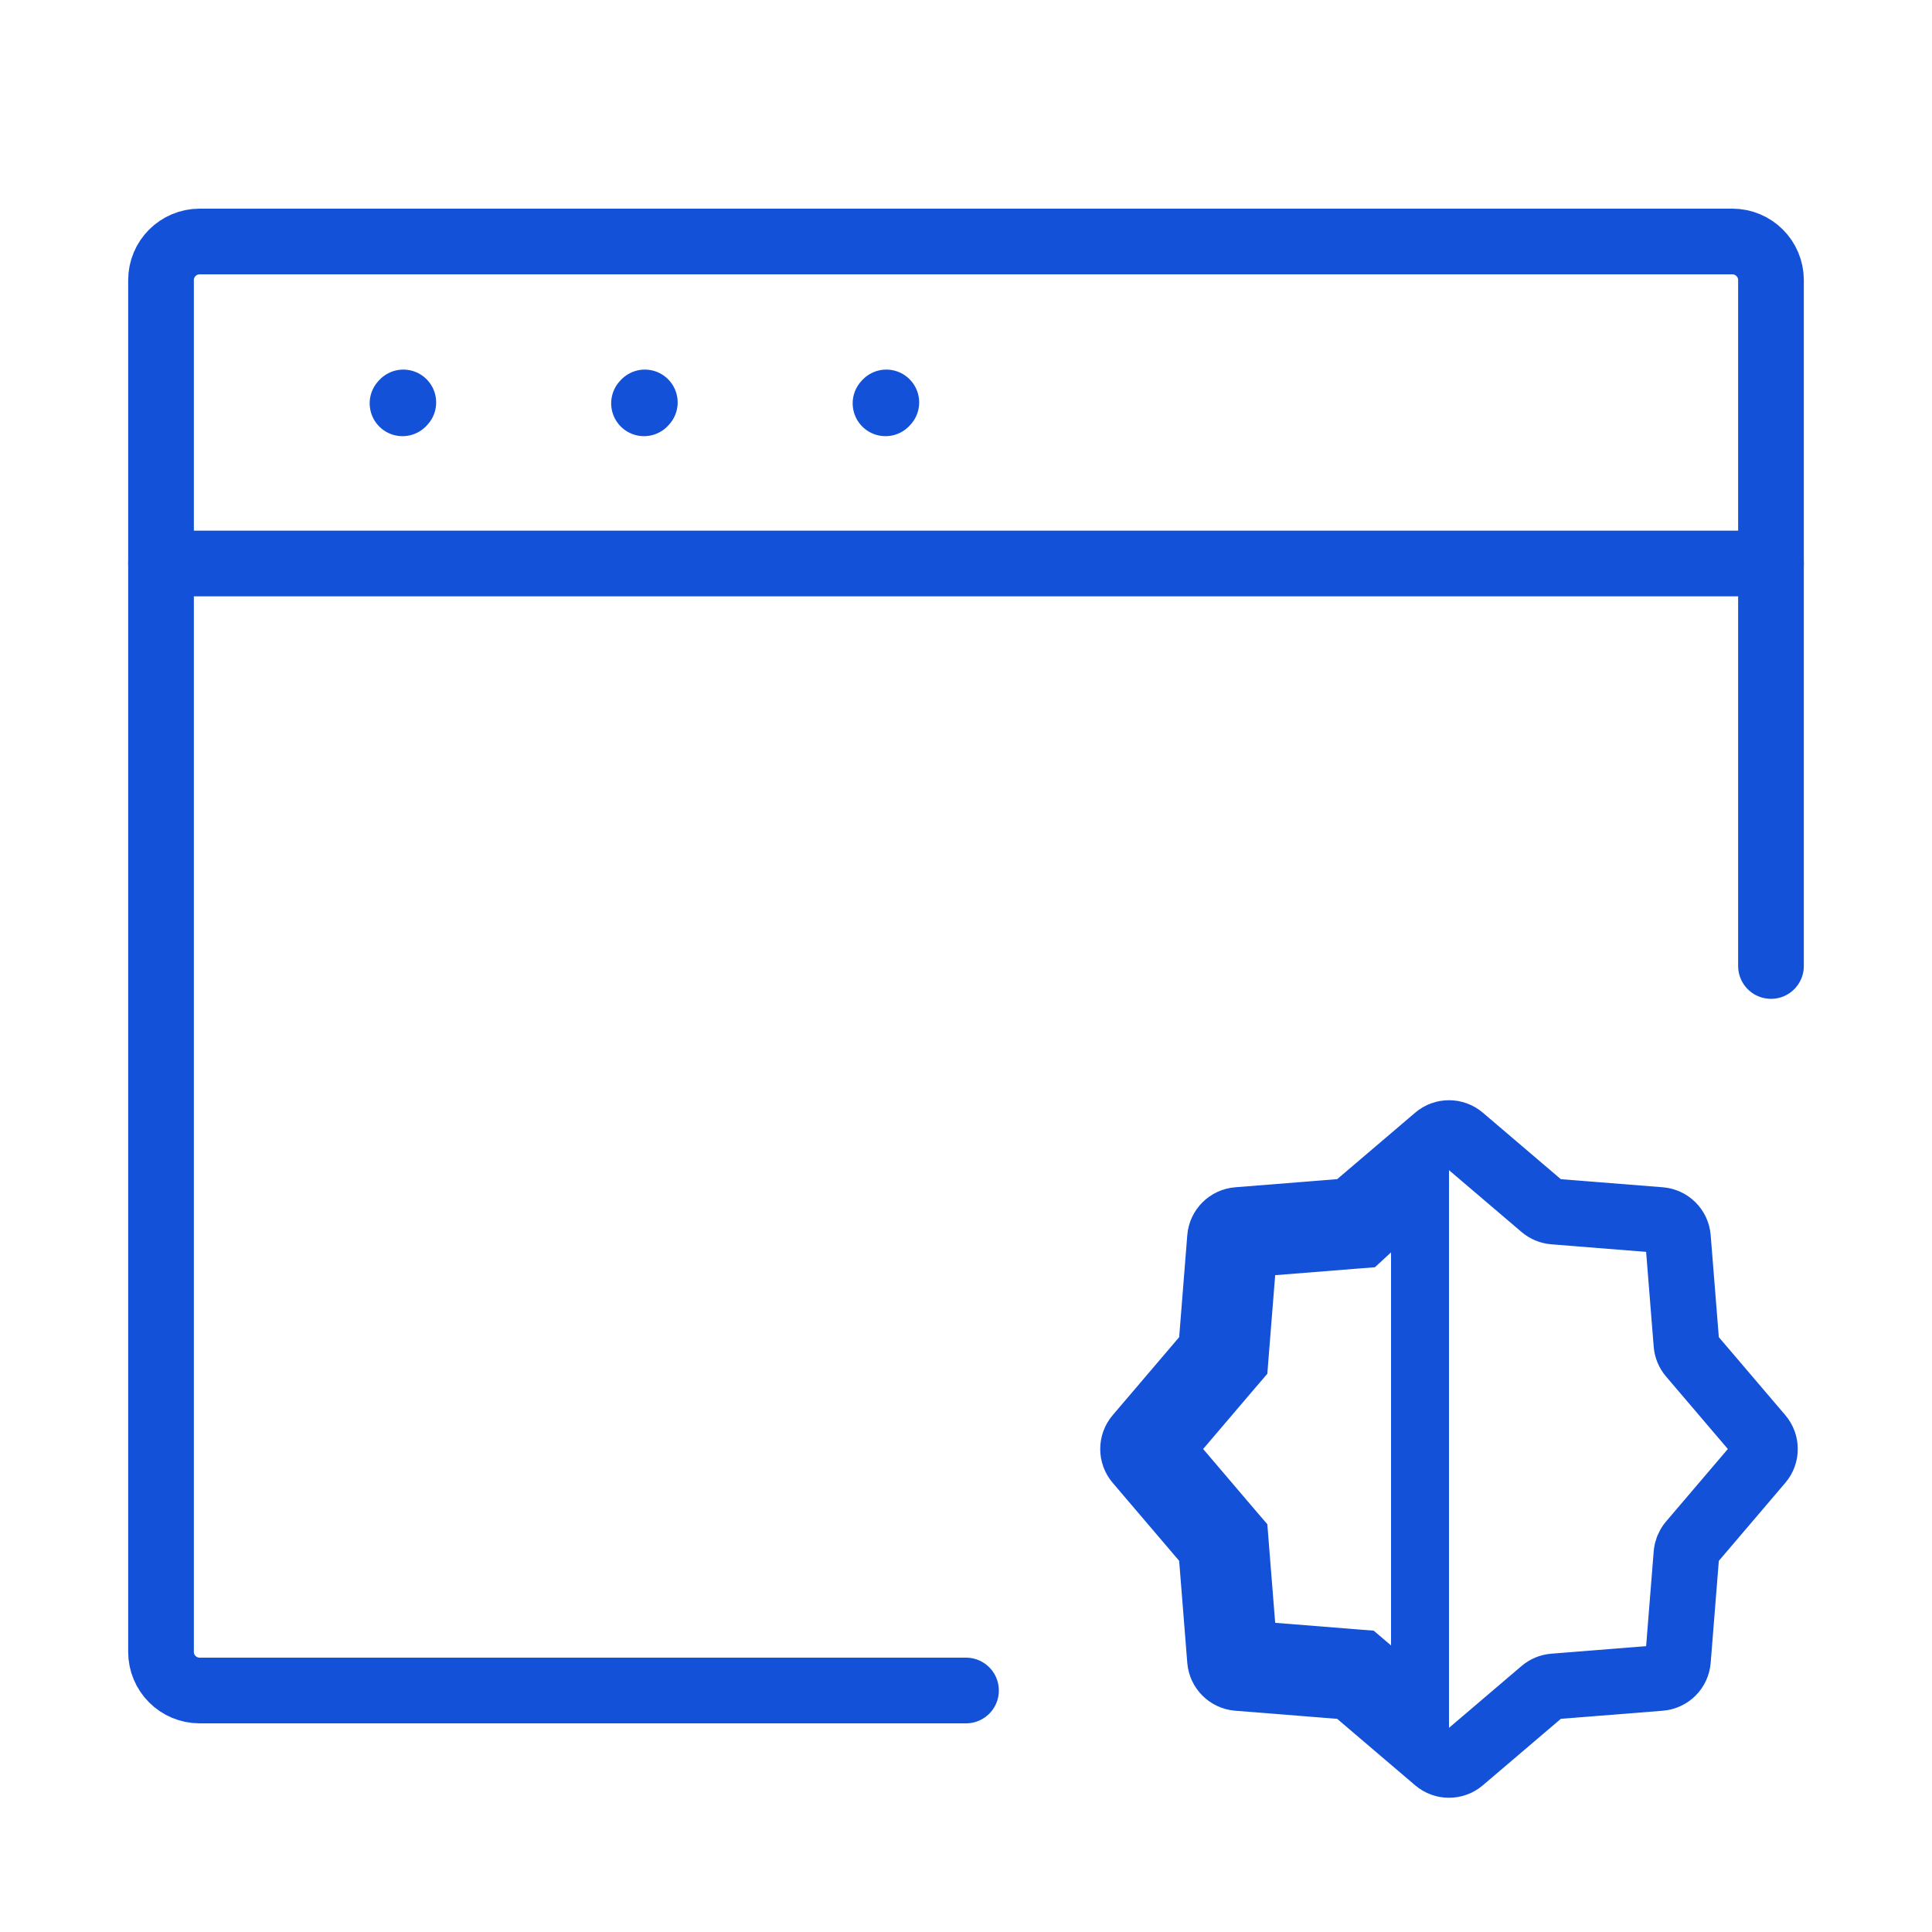
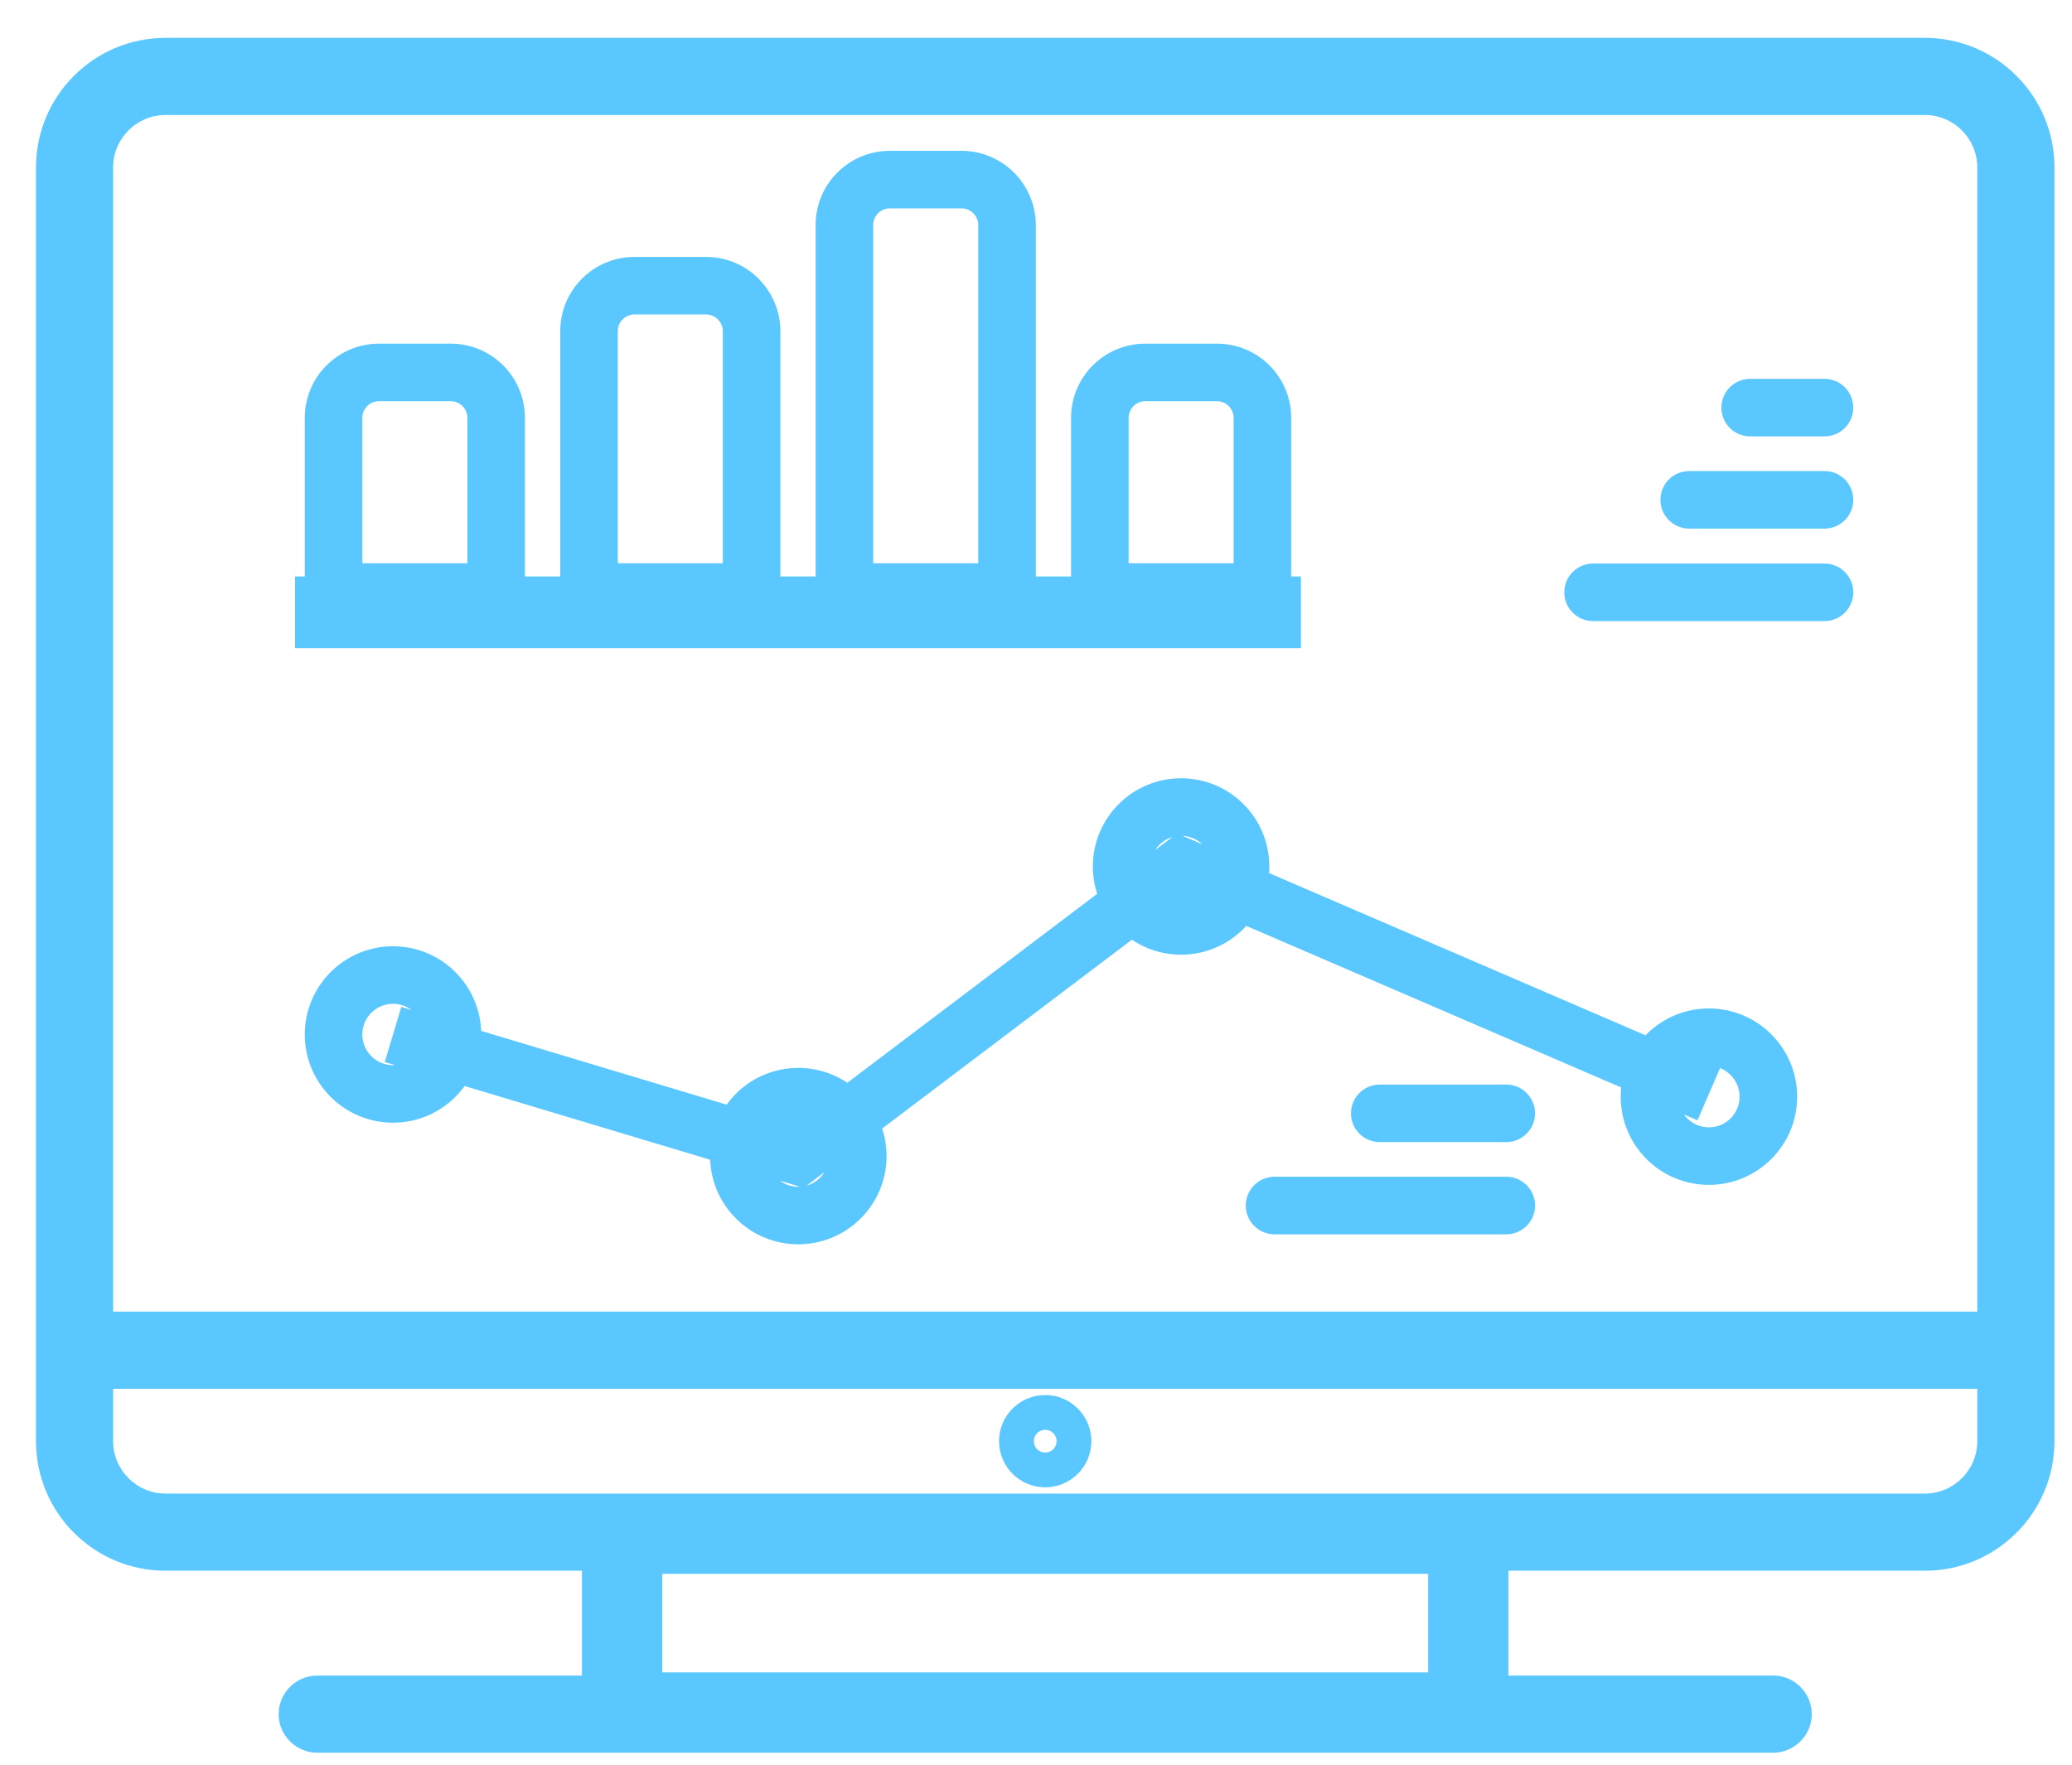
- <svg xmlns="http://www.w3.org/2000/svg" width="50" height="50" viewBox="0 0 50 50" fill="none">
-   <path d="M25 43.75H8.333H5.167C4.614 43.75 4.167 43.302 4.167 42.75V39.583V10.417V7.25C4.167 6.698 4.614 6.25 5.167 6.25H8.333H41.667H44.833C45.386 6.25 45.833 6.698 45.833 7.25V10.417V25" stroke="#1351D8" stroke-width="1.7" stroke-linecap="round" />
-   <path d="M4.167 14.583H45.833M10.417 10.438L10.438 10.415M16.667 10.438L16.688 10.415M22.917 10.438L22.938 10.415" stroke="#1351D8" stroke-width="1.7" stroke-linecap="round" stroke-linejoin="round" />
-   <path d="M37.176 29.443C37.362 29.284 37.637 29.284 37.824 29.443L39.929 31.237C40.009 31.305 40.108 31.346 40.213 31.355L42.967 31.574C43.212 31.594 43.406 31.788 43.425 32.033L43.645 34.787C43.654 34.892 43.695 34.991 43.763 35.071L45.557 37.176C45.716 37.363 45.716 37.638 45.557 37.824L43.763 39.929C43.695 40.009 43.654 40.109 43.645 40.213L43.425 42.967C43.406 43.212 43.212 43.406 42.967 43.426L40.213 43.645C40.108 43.654 40.009 43.695 39.929 43.763L37.824 45.557C37.637 45.716 37.362 45.716 37.176 45.557L35.071 43.763C34.991 43.695 34.891 43.654 34.786 43.645L32.033 43.426C31.788 43.406 31.594 43.212 31.574 42.967L31.342 40.052L29.443 37.824C29.284 37.638 29.284 37.363 29.443 37.176L31.237 35.071C31.305 34.991 31.346 34.892 31.355 34.787L31.574 32.033C31.594 31.788 31.788 31.594 32.033 31.574L34.786 31.355C34.891 31.346 34.991 31.305 35.071 31.237L37.176 29.443Z" stroke="#1351D8" stroke-width="1.7" />
-   <path d="M35.434 43.087L35.25 42.93L35.008 42.911L32.305 42.695L32.089 39.992L32.07 39.75L31.912 39.566L30.152 37.5L31.912 35.434L32.07 35.25L32.089 35.008L32.305 32.305L35.008 32.089L35.265 32.069L35.455 31.894L36.75 30.706L36.75 44.209L35.434 43.087Z" stroke="#1351D8" stroke-width="1.5" />
+ <svg xmlns="http://www.w3.org/2000/svg" width="54" height="46" viewBox="0 0 54 46" fill="none">
+   <path d="M2.198 34.94H1.448V35.69H2.198V34.94ZM52.282 34.94V35.69H53.032V34.94H52.282ZM16.51 40.276V39.526H15.76V40.276H16.51ZM37.97 40.276H38.72V39.526H37.97V40.276ZM37.97 44.344V45.094H38.72V44.344H37.97ZM16.51 44.344H15.76V45.094H16.51V44.344ZM16.428 44.426H15.678V45.176H16.428V44.426ZM38.052 44.426V45.176H38.802V44.426H38.052ZM38.052 40.194H38.802V39.444H38.052V40.194ZM16.428 40.194V39.444H15.678V40.194H16.428ZM2.198 35.451V34.701H1.448V35.451H2.198ZM52.282 35.451H53.032V34.701H52.282V35.451ZM8.438 15.777V15.027H7.688V15.777H8.438ZM33.155 15.777H33.905V15.027H33.155V15.777ZM33.155 16.146V16.896H33.905V16.146H33.155ZM8.438 16.146H7.688V16.896H8.438V16.146ZM8.693 15.432H7.943V16.182H8.693V15.432ZM12.931 15.432V16.182H13.681V15.432H12.931ZM28.664 15.432H27.914V16.182H28.664V15.432ZM32.901 15.432V16.182H33.651V15.432H32.901ZM15.351 15.432H14.601V16.182H15.351V15.432ZM19.588 15.432V16.182H20.338V15.432H19.588ZM22.007 15.432H21.257V16.182H22.007V15.432ZM26.245 15.432V16.182H26.995V15.432H26.245ZM20.797 30.136L20.582 30.854L20.946 30.964L21.25 30.734L20.797 30.136ZM30.782 22.586L31.079 21.898L30.678 21.725L30.329 21.988L30.782 22.586ZM35.959 28.271C35.545 28.271 35.209 28.607 35.209 29.021C35.209 29.436 35.545 29.771 35.959 29.771V28.271ZM39.256 29.771C39.67 29.771 40.006 29.436 40.006 29.021C40.006 28.607 39.67 28.271 39.256 28.271V29.771ZM33.217 30.674C32.803 30.674 32.467 31.01 32.467 31.424C32.467 31.839 32.803 32.175 33.217 32.175V30.674ZM39.257 32.175C39.671 32.175 40.007 31.839 40.007 31.424C40.007 31.01 39.671 30.674 39.257 30.674V32.175ZM44.024 12.279C43.61 12.279 43.274 12.614 43.274 13.029C43.274 13.443 43.61 13.779 44.024 13.779V12.279ZM47.55 13.779C47.964 13.779 48.3 13.443 48.3 13.029C48.3 12.614 47.964 12.279 47.55 12.279V13.779ZM45.613 9.875C45.198 9.875 44.863 10.211 44.863 10.625C44.863 11.04 45.198 11.375 45.613 11.375V9.875ZM47.549 11.375C47.964 11.375 48.299 11.04 48.299 10.625C48.299 10.211 47.964 9.875 47.549 9.875V11.375ZM41.518 14.69C41.104 14.69 40.768 15.026 40.768 15.44C40.768 15.854 41.104 16.19 41.518 16.19V14.69ZM47.55 16.19C47.964 16.19 48.3 15.854 48.3 15.44C48.3 15.026 47.964 14.69 47.55 14.69V16.19ZM53.032 4.364C53.032 2.783 51.747 1.498 50.166 1.498V2.998C50.918 2.998 51.532 3.612 51.532 4.364H53.032ZM50.166 1.498H4.315V2.998H50.166V1.498ZM4.315 1.498C2.734 1.498 1.448 2.783 1.448 4.364H2.948C2.948 3.612 3.562 2.998 4.315 2.998V1.498ZM52.538 34.701H1.943V36.201H52.538V34.701ZM1.943 34.701C2.219 34.701 2.438 34.919 2.438 35.195H0.938C0.938 35.748 1.391 36.201 1.943 36.201V34.701ZM2.438 35.195V4.364H0.938V35.195H2.438ZM2.438 4.364C2.438 3.329 3.279 2.487 4.315 2.487V0.987C2.45 0.987 0.938 2.5 0.938 4.364H2.438ZM4.315 2.487H50.166V0.987H4.315V2.487ZM50.166 2.487C51.202 2.487 52.043 3.329 52.043 4.364H53.543C53.543 2.5 52.03 0.987 50.166 0.987V2.487ZM52.043 4.364V35.195H53.543V4.364H52.043ZM52.043 35.195C52.043 34.919 52.261 34.701 52.538 34.701V36.201C53.089 36.201 53.543 35.748 53.543 35.195H52.043ZM16.51 41.026H37.97V39.526H16.51V41.026ZM37.22 40.276V44.344H38.72V40.276H37.22ZM37.97 43.594H16.51V45.094H37.97V43.594ZM17.26 44.344V40.276H15.76V44.344H17.26ZM38.308 44.187H16.173V45.687H38.308V44.187ZM16.173 44.187C16.449 44.187 16.667 44.406 16.667 44.682H15.167C15.167 45.234 15.62 45.687 16.173 45.687V44.187ZM16.667 44.682V39.939H15.167V44.682H16.667ZM16.667 39.939C16.667 40.215 16.449 40.433 16.173 40.433V38.933C15.62 38.933 15.167 39.387 15.167 39.939H16.667ZM16.173 40.433H38.308V38.933H16.173V40.433ZM38.308 40.433C38.031 40.433 37.813 40.215 37.813 39.939H39.313C39.313 39.387 38.86 38.933 38.308 38.933V40.433ZM37.813 39.939V44.682H39.313V39.939H37.813ZM37.813 44.682C37.813 44.405 38.031 44.187 38.308 44.187V45.687C38.86 45.687 39.313 45.234 39.313 44.682H37.813ZM1.448 37.567C1.448 39.148 2.734 40.433 4.315 40.433V38.933C3.562 38.933 2.948 38.319 2.948 37.567H1.448ZM4.315 40.433H50.166V38.933H4.315V40.433ZM50.166 40.433C51.747 40.433 53.032 39.148 53.032 37.567H51.532C51.532 38.319 50.918 38.933 50.166 38.933V40.433ZM50.166 39.444H4.315V40.944H50.166V39.444ZM4.315 39.444C3.279 39.444 2.438 38.603 2.438 37.567H0.938C0.938 39.431 2.45 40.944 4.315 40.944V39.444ZM2.438 37.567V35.195H0.938V37.567H2.438ZM2.438 35.195C2.438 35.471 2.212 35.69 1.943 35.69V34.19C1.392 34.19 0.938 34.635 0.938 35.195H2.438ZM1.943 35.69H52.538V34.19H1.943V35.69ZM52.538 35.69C52.261 35.69 52.043 35.472 52.043 35.195H53.543C53.543 34.643 53.089 34.19 52.538 34.19V35.69ZM52.043 35.195V37.567H53.543V35.195H52.043ZM52.043 37.567C52.043 38.603 51.202 39.444 50.166 39.444V40.944C52.03 40.944 53.543 39.431 53.543 37.567H52.043ZM46.213 44.187H8.267V45.687H46.213V44.187ZM8.267 44.187C8.543 44.187 8.762 44.405 8.762 44.682H7.262C7.262 45.234 7.715 45.687 8.267 45.687V44.187ZM8.762 44.682C8.762 44.959 8.543 45.176 8.267 45.176V43.676C7.715 43.676 7.262 44.13 7.262 44.682H8.762ZM8.267 45.176H46.213V43.676H8.267V45.176ZM46.213 45.176C45.937 45.176 45.718 44.959 45.718 44.682H47.218C47.218 44.13 46.765 43.676 46.213 43.676V45.176ZM45.718 44.682C45.718 44.405 45.937 44.187 46.213 44.187V45.687C46.765 45.687 47.218 45.234 47.218 44.682H45.718ZM26.943 37.567C26.943 37.403 27.076 37.27 27.24 37.27V38.77C27.904 38.77 28.443 38.231 28.443 37.567H26.943ZM27.24 37.27C27.404 37.27 27.537 37.403 27.537 37.567H26.037C26.037 38.231 26.576 38.77 27.24 38.77V37.27ZM27.537 37.567C27.537 37.731 27.404 37.864 27.24 37.864V36.364C26.576 36.364 26.037 36.903 26.037 37.567H27.537ZM27.24 37.864C27.076 37.864 26.943 37.731 26.943 37.567H28.443C28.443 36.903 27.904 36.364 27.24 36.364V37.864ZM8.438 16.527H33.155V15.027H8.438V16.527ZM32.405 15.777V16.146H33.905V15.777H32.405ZM33.155 15.396H8.438V16.896H33.155V15.396ZM9.188 16.146V15.777H7.688V16.146H9.188ZM11.745 8.958H9.879V10.458H11.745V8.958ZM9.879 8.958C8.809 8.958 7.943 9.824 7.943 10.894H9.443C9.443 10.652 9.637 10.458 9.879 10.458V8.958ZM7.943 10.894V15.432H9.443V10.894H7.943ZM8.693 16.182H12.931V14.682H8.693V16.182ZM13.681 15.432V10.894H12.181V15.432H13.681ZM13.681 10.894C13.681 9.824 12.815 8.958 11.745 8.958V10.458C11.987 10.458 12.181 10.652 12.181 10.894H13.681ZM31.715 8.958H29.85V10.458H31.715V8.958ZM29.85 8.958C28.779 8.958 27.914 9.824 27.914 10.894H29.414C29.414 10.652 29.608 10.458 29.85 10.458V8.958ZM27.914 10.894V15.432H29.414V10.894H27.914ZM28.664 16.182H32.901V14.682H28.664V16.182ZM33.651 15.432V10.894H32.151V15.432H33.651ZM33.651 10.894C33.651 9.824 32.786 8.958 31.715 8.958V10.458C31.957 10.458 32.151 10.652 32.151 10.894H33.651ZM18.402 6.697H16.537V8.197H18.402V6.697ZM16.537 6.697C15.466 6.697 14.601 7.563 14.601 8.633H16.101C16.101 8.391 16.295 8.197 16.537 8.197V6.697ZM14.601 8.633V15.432H16.101V8.633H14.601ZM15.351 16.182H19.588V14.682H15.351V16.182ZM20.338 15.432V8.633H18.838V15.432H20.338ZM20.338 8.633C20.338 7.574 19.476 6.697 18.402 6.697V8.197C18.641 8.197 18.838 8.396 18.838 8.633H20.338ZM25.059 3.931H23.193V5.431H25.059V3.931ZM23.193 3.931C22.123 3.931 21.257 4.796 21.257 5.866H22.757C22.757 5.624 22.951 5.431 23.193 5.431V3.931ZM21.257 5.866V15.432H22.757V5.866H21.257ZM22.007 16.182H26.245V14.682H22.007V16.182ZM26.995 15.432V5.866H25.495V15.432H26.995ZM26.995 5.866C26.995 4.807 26.132 3.931 25.059 3.931V5.431C25.298 5.431 25.495 5.629 25.495 5.866H26.995ZM10.028 27.684L20.582 30.854L21.013 29.418L10.459 26.247L10.028 27.684ZM21.25 30.734L31.234 23.184L30.329 21.988L20.345 29.538L21.25 30.734ZM30.485 23.275L44.24 29.204L44.834 27.827L31.079 21.898L30.485 23.275ZM10.243 29.265C11.513 29.265 12.542 28.236 12.542 26.966H11.042C11.042 27.407 10.684 27.765 10.243 27.765V29.265ZM12.542 26.966C12.542 25.696 11.513 24.666 10.243 24.666V26.166C10.684 26.166 11.042 26.524 11.042 26.966H12.542ZM10.243 24.666C8.973 24.666 7.943 25.696 7.943 26.966H9.443C9.443 26.524 9.801 26.166 10.243 26.166V24.666ZM7.943 26.966C7.943 28.236 8.973 29.265 10.243 29.265V27.765C9.801 27.765 9.443 27.407 9.443 26.966H7.943ZM20.805 32.435C22.075 32.435 23.105 31.406 23.105 30.136H21.605C21.605 30.578 21.247 30.935 20.805 30.935V32.435ZM23.105 30.136C23.105 28.866 22.075 27.837 20.805 27.837V29.337C21.247 29.337 21.605 29.694 21.605 30.136H23.105ZM20.805 27.837C19.535 27.837 18.506 28.866 18.506 30.136H20.006C20.006 29.694 20.364 29.337 20.805 29.337V27.837ZM18.506 30.136C18.506 31.406 19.535 32.435 20.805 32.435V30.935C20.364 30.935 20.006 30.578 20.006 30.136H18.506ZM30.781 24.886C32.051 24.886 33.081 23.856 33.081 22.586H31.581C31.581 23.028 31.223 23.386 30.781 23.386V24.886ZM33.081 22.586C33.081 21.316 32.051 20.287 30.781 20.287V21.787C31.223 21.787 31.581 22.145 31.581 22.586H33.081ZM30.781 20.287C29.512 20.287 28.482 21.316 28.482 22.586H29.982C29.982 22.145 30.34 21.787 30.781 21.787V20.287ZM28.482 22.586C28.482 23.856 29.512 24.886 30.781 24.886V23.386C30.34 23.386 29.982 23.028 29.982 22.586H28.482ZM44.537 30.886C45.807 30.886 46.837 29.856 46.837 28.587H45.337C45.337 29.028 44.979 29.386 44.537 29.386V30.886ZM46.837 28.587C46.837 27.317 45.807 26.287 44.537 26.287V27.787C44.979 27.787 45.337 28.145 45.337 28.587H46.837ZM44.537 26.287C43.267 26.287 42.238 27.317 42.238 28.587H43.738C43.738 28.145 44.096 27.787 44.537 27.787V26.287ZM42.238 28.587C42.238 29.856 43.267 30.886 44.537 30.886V29.386C44.096 29.386 43.738 29.028 43.738 28.587H42.238ZM35.959 29.771H39.256V28.271H35.959V29.771ZM33.217 32.175H39.257V30.674H33.217V32.175ZM44.024 13.779H47.55V12.279H44.024V13.779ZM45.613 11.375H47.549V9.875H45.613V11.375ZM41.518 16.19H47.55V14.69H41.518V16.19ZM1.448 4.364V34.94H2.948V4.364H1.448ZM2.198 35.69H52.282V34.19H2.198V35.69ZM53.032 34.94V4.364H51.532V34.94H53.032ZM15.678 40.194V44.426H17.178V40.194H15.678ZM16.428 45.176H38.052V43.676H16.428V45.176ZM38.802 44.426V40.194H37.302V44.426H38.802ZM38.052 39.444H16.428V40.944H38.052V39.444ZM52.282 34.701H2.198V36.201H52.282V34.701ZM1.448 35.451V37.567H2.948V35.451H1.448ZM53.032 37.567V35.451H51.532V37.567H53.032Z" fill="#5AC8FF" />
</svg>
